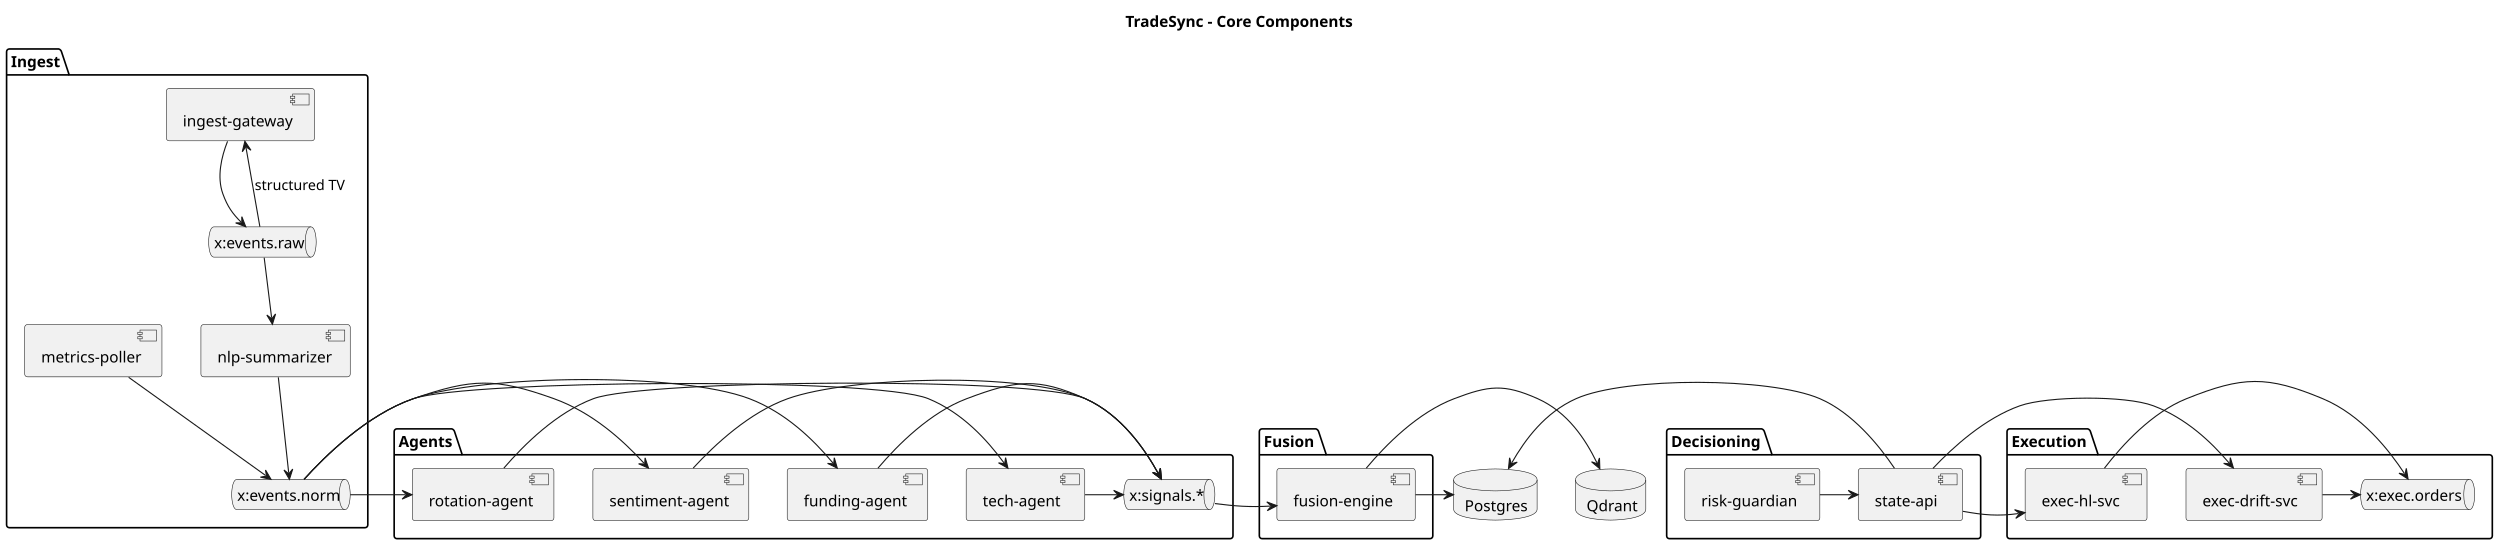
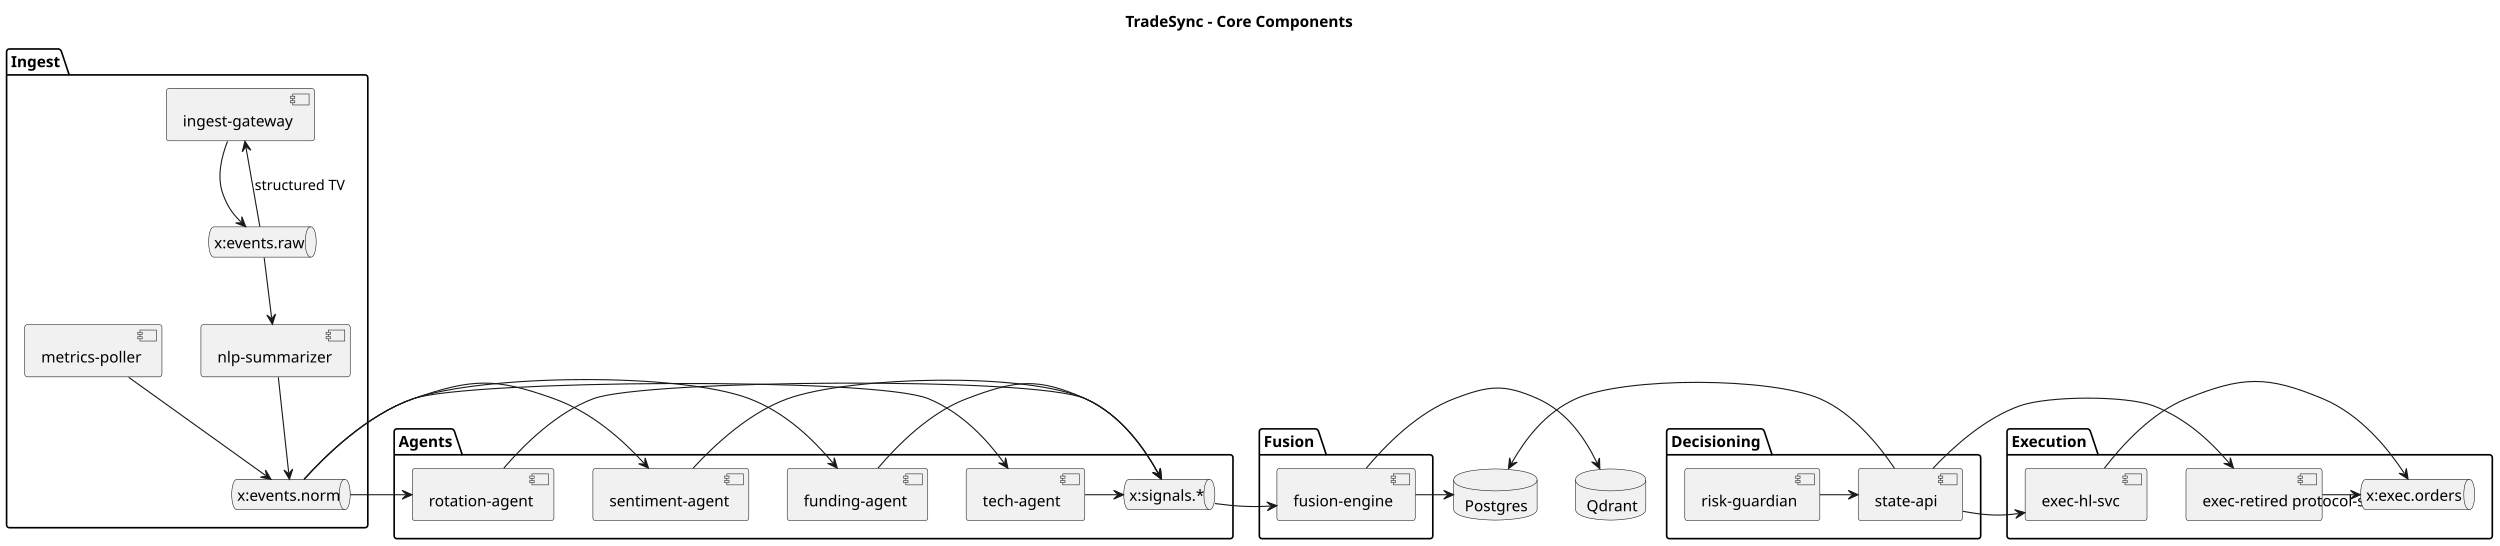
<svg xmlns="http://www.w3.org/2000/svg" contentStyleType="text/css" height="497px" preserveAspectRatio="none" style="width:2277px;height:497px;background:#FFFFFF;" version="1.1" viewBox="0 0 2277 497" width="2277px" zoomAndPan="magnify">
  <defs />
  <g>
    <text fill="#000000" font-family="sans-serif" font-size="14" font-weight="bold" lengthAdjust="spacing" textLength="213" x="1025" y="24.533">TradeSync - Core Components</text>
    <g id="cluster_Ingest">
      <path d="M8.5,44.609 L53.5,44.609 A3.75,3.75 0 0 1 56,47.109 L63,68.219 L332.5,68.219 A2.5,2.5 0 0 1 335,70.719 L335,478.109 A2.5,2.5 0 0 1 332.5,480.609 L8.5,480.609 A2.5,2.5 0 0 1 6,478.109 L6,47.109 A2.5,2.5 0 0 1 8.5,44.609 " fill="none" style="stroke:#000000;stroke-width:1.5;" />
      <line style="stroke:#000000;stroke-width:1.5;" x1="6" x2="63" y1="68.219" y2="68.219" />
      <text fill="#000000" font-family="sans-serif" font-size="14" font-weight="bold" lengthAdjust="spacing" textLength="44" x="10" y="61.143">Ingest</text>
    </g>
    <g id="cluster_Agents">
      <path d="M361.5,390.609 L411.5,390.609 A3.75,3.75 0 0 1 414,393.109 L421,414.219 L1120.5,414.219 A2.5,2.5 0 0 1 1123,416.719 L1123,488.109 A2.5,2.5 0 0 1 1120.5,490.609 L361.5,490.609 A2.5,2.5 0 0 1 359,488.109 L359,393.109 A2.5,2.5 0 0 1 361.5,390.609 " fill="none" style="stroke:#000000;stroke-width:1.5;" />
      <line style="stroke:#000000;stroke-width:1.5;" x1="359" x2="421" y1="414.219" y2="414.219" />
      <text fill="#000000" font-family="sans-serif" font-size="14" font-weight="bold" lengthAdjust="spacing" textLength="49" x="363" y="407.143">Agents</text>
    </g>
    <g id="cluster_Fusion">
      <path d="M1149.5,390.609 L1198.5,390.609 A3.75,3.75 0 0 1 1201,393.109 L1208,414.219 L1302.5,414.219 A2.5,2.5 0 0 1 1305,416.719 L1305,488.109 A2.5,2.5 0 0 1 1302.5,490.609 L1149.5,490.609 A2.5,2.5 0 0 1 1147,488.109 L1147,393.109 A2.5,2.5 0 0 1 1149.5,390.609 " fill="none" style="stroke:#000000;stroke-width:1.5;" />
      <line style="stroke:#000000;stroke-width:1.5;" x1="1147" x2="1208" y1="414.219" y2="414.219" />
      <text fill="#000000" font-family="sans-serif" font-size="14" font-weight="bold" lengthAdjust="spacing" textLength="48" x="1151" y="407.143">Fusion</text>
    </g>
    <g id="cluster_Decisioning">
      <path d="M1520.5,390.609 L1604.5,390.609 A3.75,3.75 0 0 1 1607,393.109 L1614,414.219 L1801.5,414.219 A2.5,2.5 0 0 1 1804,416.719 L1804,488.109 A2.5,2.5 0 0 1 1801.5,490.609 L1520.5,490.609 A2.5,2.5 0 0 1 1518,488.109 L1518,393.109 A2.5,2.5 0 0 1 1520.5,390.609 " fill="none" style="stroke:#000000;stroke-width:1.5;" />
      <line style="stroke:#000000;stroke-width:1.5;" x1="1518" x2="1614" y1="414.219" y2="414.219" />
      <text fill="#000000" font-family="sans-serif" font-size="14" font-weight="bold" lengthAdjust="spacing" textLength="83" x="1522" y="407.143">Decisioning</text>
    </g>
    <g id="cluster_Execution">
      <path d="M1830.5,390.609 L1901.5,390.609 A3.75,3.75 0 0 1 1904,393.109 L1911,414.219 L2267.5,414.219 A2.5,2.5 0 0 1 2270,416.719 L2270,488.109 A2.5,2.5 0 0 1 2267.5,490.609 L1830.5,490.609 A2.5,2.5 0 0 1 1828,488.109 L1828,393.109 A2.5,2.5 0 0 1 1830.5,390.609 " fill="none" style="stroke:#000000;stroke-width:1.5;" />
      <line style="stroke:#000000;stroke-width:1.5;" x1="1828" x2="1911" y1="414.219" y2="414.219" />
      <text fill="#000000" font-family="sans-serif" font-size="14" font-weight="bold" lengthAdjust="spacing" textLength="70" x="1832" y="407.143">Execution</text>
    </g>
    <g id="elem_ingest-gateway">
      <rect fill="#F1F1F1" height="47.609" rx="2.5" ry="2.5" style="stroke:#181818;stroke-width:0.5;" width="135" x="151.5" y="80.609" />
      <rect fill="#F1F1F1" height="10" style="stroke:#181818;stroke-width:0.5;" width="15" x="266.5" y="85.609" />
      <rect fill="#F1F1F1" height="2" style="stroke:#181818;stroke-width:0.5;" width="4" x="264.5" y="87.609" />
      <rect fill="#F1F1F1" height="2" style="stroke:#181818;stroke-width:0.5;" width="4" x="264.5" y="91.609" />
      <text fill="#000000" font-family="sans-serif" font-size="14" lengthAdjust="spacing" textLength="95" x="166.5" y="115.143">ingest-gateway</text>
    </g>
    <g id="elem_x:events.raw">
      <path d="M195,206.609 L283,206.609 C288,206.609 288,220.414 288,220.414 C288,220.414 288,234.219 283,234.219 L195,234.219 C190,234.219 190,220.414 190,220.414 C190,220.414 190,206.609 195,206.609 " fill="#F1F1F1" style="stroke:#181818;stroke-width:0.5;" />
      <path d="M283,206.609 C278,206.609 278,220.414 278,220.414 C278,234.219 283,234.219 283,234.219 " fill="none" style="stroke:#181818;stroke-width:0.5;" />
      <text fill="#000000" font-family="sans-serif" font-size="14" lengthAdjust="spacing" textLength="78" x="195" y="226.143">x:events.raw</text>
    </g>
    <g id="elem_nlp-summarizer">
      <rect fill="#F1F1F1" height="47.609" rx="2.5" ry="2.5" style="stroke:#181818;stroke-width:0.5;" width="136" x="183" y="295.609" />
      <rect fill="#F1F1F1" height="10" style="stroke:#181818;stroke-width:0.5;" width="15" x="299" y="300.609" />
      <rect fill="#F1F1F1" height="2" style="stroke:#181818;stroke-width:0.5;" width="4" x="297" y="302.609" />
      <rect fill="#F1F1F1" height="2" style="stroke:#181818;stroke-width:0.5;" width="4" x="297" y="306.609" />
      <text fill="#000000" font-family="sans-serif" font-size="14" lengthAdjust="spacing" textLength="96" x="198" y="330.143">nlp-summarizer</text>
    </g>
    <g id="elem_metrics-poller">
      <rect fill="#F1F1F1" height="47.609" rx="2.5" ry="2.5" style="stroke:#181818;stroke-width:0.5;" width="125" x="22.5" y="295.609" />
      <rect fill="#F1F1F1" height="10" style="stroke:#181818;stroke-width:0.5;" width="15" x="127.5" y="300.609" />
      <rect fill="#F1F1F1" height="2" style="stroke:#181818;stroke-width:0.5;" width="4" x="125.5" y="302.609" />
      <rect fill="#F1F1F1" height="2" style="stroke:#181818;stroke-width:0.5;" width="4" x="125.5" y="306.609" />
      <text fill="#000000" font-family="sans-serif" font-size="14" lengthAdjust="spacing" textLength="85" x="37.5" y="330.143">metrics-poller</text>
    </g>
    <g id="elem_x:events.norm">
      <path d="M216,436.609 L314,436.609 C319,436.609 319,450.414 319,450.414 C319,450.414 319,464.219 314,464.219 L216,464.219 C211,464.219 211,450.414 211,450.414 C211,450.414 211,436.609 216,436.609 " fill="#F1F1F1" style="stroke:#181818;stroke-width:0.5;" />
      <path d="M314,436.609 C309,436.609 309,450.414 309,450.414 C309,464.219 314,464.219 314,464.219 " fill="none" style="stroke:#181818;stroke-width:0.5;" />
      <text fill="#000000" font-family="sans-serif" font-size="14" lengthAdjust="spacing" textLength="88" x="216" y="456.143">x:events.norm</text>
    </g>
    <g id="elem_tech-agent">
      <rect fill="#F1F1F1" height="47.609" rx="2.5" ry="2.5" style="stroke:#181818;stroke-width:0.5;" width="108" x="880" y="426.609" />
      <rect fill="#F1F1F1" height="10" style="stroke:#181818;stroke-width:0.5;" width="15" x="968" y="431.609" />
      <rect fill="#F1F1F1" height="2" style="stroke:#181818;stroke-width:0.5;" width="4" x="966" y="433.609" />
      <rect fill="#F1F1F1" height="2" style="stroke:#181818;stroke-width:0.5;" width="4" x="966" y="437.609" />
      <text fill="#000000" font-family="sans-serif" font-size="14" lengthAdjust="spacing" textLength="68" x="895" y="461.143">tech-agent</text>
    </g>
    <g id="elem_funding-agent">
      <rect fill="#F1F1F1" height="47.609" rx="2.5" ry="2.5" style="stroke:#181818;stroke-width:0.5;" width="128" x="717" y="426.609" />
      <rect fill="#F1F1F1" height="10" style="stroke:#181818;stroke-width:0.5;" width="15" x="825" y="431.609" />
      <rect fill="#F1F1F1" height="2" style="stroke:#181818;stroke-width:0.5;" width="4" x="823" y="433.609" />
      <rect fill="#F1F1F1" height="2" style="stroke:#181818;stroke-width:0.5;" width="4" x="823" y="437.609" />
      <text fill="#000000" font-family="sans-serif" font-size="14" lengthAdjust="spacing" textLength="88" x="732" y="461.143">funding-agent</text>
    </g>
    <g id="elem_sentiment-agent">
      <rect fill="#F1F1F1" height="47.609" rx="2.5" ry="2.5" style="stroke:#181818;stroke-width:0.5;" width="142" x="540" y="426.609" />
      <rect fill="#F1F1F1" height="10" style="stroke:#181818;stroke-width:0.5;" width="15" x="662" y="431.609" />
      <rect fill="#F1F1F1" height="2" style="stroke:#181818;stroke-width:0.5;" width="4" x="660" y="433.609" />
      <rect fill="#F1F1F1" height="2" style="stroke:#181818;stroke-width:0.5;" width="4" x="660" y="437.609" />
      <text fill="#000000" font-family="sans-serif" font-size="14" lengthAdjust="spacing" textLength="102" x="555" y="461.143">sentiment-agent</text>
    </g>
    <g id="elem_rotation-agent">
      <rect fill="#F1F1F1" height="47.609" rx="2.5" ry="2.5" style="stroke:#181818;stroke-width:0.5;" width="129" x="375.5" y="426.609" />
      <rect fill="#F1F1F1" height="10" style="stroke:#181818;stroke-width:0.5;" width="15" x="484.5" y="431.609" />
      <rect fill="#F1F1F1" height="2" style="stroke:#181818;stroke-width:0.5;" width="4" x="482.5" y="433.609" />
      <rect fill="#F1F1F1" height="2" style="stroke:#181818;stroke-width:0.5;" width="4" x="482.5" y="437.609" />
      <text fill="#000000" font-family="sans-serif" font-size="14" lengthAdjust="spacing" textLength="89" x="390.5" y="461.143">rotation-agent</text>
    </g>
    <g id="elem_x:signals.*">
      <path d="M1028.5,436.609 L1101.5,436.609 C1106.5,436.609 1106.5,450.414 1106.5,450.414 C1106.5,450.414 1106.5,464.219 1101.5,464.219 L1028.5,464.219 C1023.5,464.219 1023.5,450.414 1023.5,450.414 C1023.5,450.414 1023.5,436.609 1028.5,436.609 " fill="#F1F1F1" style="stroke:#181818;stroke-width:0.5;" />
      <path d="M1101.5,436.609 C1096.5,436.609 1096.5,450.414 1096.5,450.414 C1096.5,464.219 1101.5,464.219 1101.5,464.219 " fill="none" style="stroke:#181818;stroke-width:0.5;" />
      <text fill="#000000" font-family="sans-serif" font-size="14" lengthAdjust="spacing" textLength="63" x="1028.5" y="456.143">x:signals.*</text>
    </g>
    <g id="elem_fusion-engine">
      <rect fill="#F1F1F1" height="47.609" rx="2.5" ry="2.5" style="stroke:#181818;stroke-width:0.5;" width="126" x="1163" y="426.609" />
      <rect fill="#F1F1F1" height="10" style="stroke:#181818;stroke-width:0.5;" width="15" x="1269" y="431.609" />
      <rect fill="#F1F1F1" height="2" style="stroke:#181818;stroke-width:0.5;" width="4" x="1267" y="433.609" />
      <rect fill="#F1F1F1" height="2" style="stroke:#181818;stroke-width:0.5;" width="4" x="1267" y="437.609" />
      <text fill="#000000" font-family="sans-serif" font-size="14" lengthAdjust="spacing" textLength="86" x="1178" y="461.143">fusion-engine</text>
    </g>
    <g id="elem_risk-guardian">
      <rect fill="#F1F1F1" height="47.609" rx="2.5" ry="2.5" style="stroke:#181818;stroke-width:0.5;" width="123" x="1534.5" y="426.609" />
      <rect fill="#F1F1F1" height="10" style="stroke:#181818;stroke-width:0.5;" width="15" x="1637.5" y="431.609" />
      <rect fill="#F1F1F1" height="2" style="stroke:#181818;stroke-width:0.5;" width="4" x="1635.5" y="433.609" />
      <rect fill="#F1F1F1" height="2" style="stroke:#181818;stroke-width:0.5;" width="4" x="1635.5" y="437.609" />
      <text fill="#000000" font-family="sans-serif" font-size="14" lengthAdjust="spacing" textLength="83" x="1549.5" y="461.143">risk-guardian</text>
    </g>
    <g id="elem_state-api">
      <rect fill="#F1F1F1" height="47.609" rx="2.5" ry="2.5" style="stroke:#181818;stroke-width:0.5;" width="95" x="1692.5" y="426.609" />
      <rect fill="#F1F1F1" height="10" style="stroke:#181818;stroke-width:0.5;" width="15" x="1767.5" y="431.609" />
      <rect fill="#F1F1F1" height="2" style="stroke:#181818;stroke-width:0.5;" width="4" x="1765.5" y="433.609" />
      <rect fill="#F1F1F1" height="2" style="stroke:#181818;stroke-width:0.5;" width="4" x="1765.5" y="437.609" />
      <text fill="#000000" font-family="sans-serif" font-size="14" lengthAdjust="spacing" textLength="55" x="1707.5" y="461.143">state-api</text>
    </g>
-     <g id="elem_exec-drift-svc">
+     <g id="elem_exec-retired protocol-svc">
      <rect fill="#F1F1F1" height="47.609" rx="2.5" ry="2.5" style="stroke:#181818;stroke-width:0.5;" width="124" x="1991" y="426.609" />
      <rect fill="#F1F1F1" height="10" style="stroke:#181818;stroke-width:0.5;" width="15" x="2095" y="431.609" />
      <rect fill="#F1F1F1" height="2" style="stroke:#181818;stroke-width:0.5;" width="4" x="2093" y="433.609" />
      <rect fill="#F1F1F1" height="2" style="stroke:#181818;stroke-width:0.5;" width="4" x="2093" y="437.609" />
-       <text fill="#000000" font-family="sans-serif" font-size="14" lengthAdjust="spacing" textLength="84" x="2006" y="461.143">exec-drift-svc</text>
+       <text fill="#000000" font-family="sans-serif" font-size="14" lengthAdjust="spacing" textLength="84" x="2006" y="461.143">exec-retired protocol-svc</text>
    </g>
    <g id="elem_exec-hl-svc">
      <rect fill="#F1F1F1" height="47.609" rx="2.5" ry="2.5" style="stroke:#181818;stroke-width:0.5;" width="111" x="1844.5" y="426.609" />
      <rect fill="#F1F1F1" height="10" style="stroke:#181818;stroke-width:0.5;" width="15" x="1935.5" y="431.609" />
      <rect fill="#F1F1F1" height="2" style="stroke:#181818;stroke-width:0.5;" width="4" x="1933.5" y="433.609" />
      <rect fill="#F1F1F1" height="2" style="stroke:#181818;stroke-width:0.5;" width="4" x="1933.5" y="437.609" />
      <text fill="#000000" font-family="sans-serif" font-size="14" lengthAdjust="spacing" textLength="71" x="1859.5" y="461.143">exec-hl-svc</text>
    </g>
    <g id="elem_x:exec.orders">
      <path d="M2155,436.609 L2249,436.609 C2254,436.609 2254,450.414 2254,450.414 C2254,450.414 2254,464.219 2249,464.219 L2155,464.219 C2150,464.219 2150,450.414 2150,450.414 C2150,450.414 2150,436.609 2155,436.609 " fill="#F1F1F1" style="stroke:#181818;stroke-width:0.5;" />
      <path d="M2249,436.609 C2244,436.609 2244,450.414 2244,450.414 C2244,464.219 2249,464.219 2249,464.219 " fill="none" style="stroke:#181818;stroke-width:0.5;" />
      <text fill="#000000" font-family="sans-serif" font-size="14" lengthAdjust="spacing" textLength="84" x="2155" y="456.143">x:exec.orders</text>
    </g>
    <g id="elem_Postgres">
      <path d="M1324,437.109 C1324,427.109 1362,427.109 1362,427.109 C1362,427.109 1400,427.109 1400,437.109 L1400,463.719 C1400,473.719 1362,473.719 1362,473.719 C1362,473.719 1324,473.719 1324,463.719 L1324,437.109 " fill="#F1F1F1" style="stroke:#181818;stroke-width:0.5;" />
      <path d="M1324,437.109 C1324,447.109 1362,447.109 1362,447.109 C1362,447.109 1400,447.109 1400,437.109 " fill="none" style="stroke:#181818;stroke-width:0.5;" />
      <text fill="#000000" font-family="sans-serif" font-size="14" lengthAdjust="spacing" textLength="56" x="1334" y="465.643">Postgres</text>
    </g>
    <g id="elem_Qdrant">
      <path d="M1435,437.109 C1435,427.109 1467,427.109 1467,427.109 C1467,427.109 1499,427.109 1499,437.109 L1499,463.719 C1499,473.719 1467,473.719 1467,473.719 C1467,473.719 1435,473.719 1435,463.719 L1435,437.109 " fill="#F1F1F1" style="stroke:#181818;stroke-width:0.5;" />
      <path d="M1435,437.109 C1435,447.109 1467,447.109 1467,447.109 C1467,447.109 1499,447.109 1499,437.109 " fill="none" style="stroke:#181818;stroke-width:0.5;" />
      <text fill="#000000" font-family="sans-serif" font-size="14" lengthAdjust="spacing" textLength="44" x="1445" y="465.643">Qdrant</text>
    </g>
    <g id="link_ingest-gateway_x:events.raw">
      <path d="M207.24,128.729 C201.67,142.829 197.35,161.049 203,176.609 C207.19,188.139 211.724,194.51 219.564,202.3 " fill="none" id="ingest-gateway-to-x:events.raw" style="stroke:#181818;stroke-width:1.0;" />
      <polygon fill="#181818" points="223.82,206.529,220.255,197.348,220.273,203.005,214.616,203.023,223.82,206.529" style="stroke:#181818;stroke-width:1.0;" />
    </g>
    <g id="link_x:events.raw_ingest-gateway">
      <path d="M236.7,206.519 C233.37,187.539 228.197,158.009 224.087,134.589 " fill="none" id="x:events.raw-to-ingest-gateway" style="stroke:#181818;stroke-width:1.0;" />
      <polygon fill="#181818" points="223.05,128.679,220.666,138.235,223.914,133.604,228.545,136.852,223.05,128.679" style="stroke:#181818;stroke-width:1.0;" />
      <text fill="#000000" font-family="sans-serif" font-size="13" lengthAdjust="spacing" textLength="78" x="232" y="173.105">structured TV</text>
    </g>
    <g id="link_nlp-summarizer_x:events.norm">
      <path d="M253.5,343.669 C256.44,370.779 260.571,408.845 262.941,430.615 " fill="none" id="nlp-summarizer-to-x:events.norm" style="stroke:#181818;stroke-width:1.0;" />
      <polygon fill="#181818" points="263.59,436.579,266.592,427.199,263.049,431.609,258.639,428.065,263.59,436.579" style="stroke:#181818;stroke-width:1.0;" />
    </g>
    <g id="link_metrics-poller_x:events.norm">
      <path d="M117.18,343.669 C155,370.779 211.563,411.315 241.943,433.084 " fill="none" id="metrics-poller-to-x:events.norm" style="stroke:#181818;stroke-width:1.0;" />
      <polygon fill="#181818" points="246.82,436.579,241.834,428.086,242.756,433.667,237.174,434.589,246.82,436.579" style="stroke:#181818;stroke-width:1.0;" />
    </g>
    <g id="link_x:events.raw_nlp-summarizer">
      <path d="M240.62,234.689 C242.54,250.209 245.033,270.395 247.383,289.385 " fill="none" id="x:events.raw-to-nlp-summarizer" style="stroke:#181818;stroke-width:1.0;" />
      <polygon fill="#181818" points="248.12,295.339,250.984,285.916,247.506,290.377,243.045,286.899,248.12,295.339" style="stroke:#181818;stroke-width:1.0;" />
    </g>
    <g id="link_x:events.norm_tech-agent">
      <path d="M276.95,436.569 C295.67,415.789 334.17,377.739 376.5,363.109 C425.75,346.089 797.3,343.299 845.5,363.109 C876.48,375.839 898.832,400.398 914.452,421.608 " fill="none" id="x:events.norm-to-tech-agent" style="stroke:#181818;stroke-width:1.0;" />
      <polygon fill="#181818" points="918.01,426.439,915.894,416.82,915.045,422.413,909.452,421.565,918.01,426.439" style="stroke:#181818;stroke-width:1.0;" />
    </g>
    <g id="link_x:events.norm_funding-agent">
      <path d="M276.95,436.569 C295.67,415.789 334.17,377.739 376.5,363.109 C440.77,340.899 618.94,338.949 682.5,363.109 C715.64,375.699 740.906,400.521 758.726,421.781 " fill="none" id="x:events.norm-to-funding-agent" style="stroke:#181818;stroke-width:1.0;" />
      <polygon fill="#181818" points="762.58,426.379,759.864,416.912,759.368,422.547,753.733,422.051,762.58,426.379" style="stroke:#181818;stroke-width:1.0;" />
    </g>
    <g id="link_x:events.norm_sentiment-agent">
      <path d="M276.95,436.569 C295.67,415.789 334.17,377.739 376.5,363.109 C430.27,344.529 450.94,343.929 504.5,363.109 C539.42,375.619 567.042,400.63 586.592,421.92 " fill="none" id="x:events.norm-to-sentiment-agent" style="stroke:#181818;stroke-width:1.0;" />
      <polygon fill="#181818" points="590.65,426.339,587.509,417.005,587.268,422.656,581.616,422.416,590.65,426.339" style="stroke:#181818;stroke-width:1.0;" />
    </g>
    <g id="link_x:events.norm_rotation-agent">
      <path d="M319,450.609 C337.75,450.609 350.5,450.609 369.25,450.609 " fill="none" id="x:events.norm-to-rotation-agent" style="stroke:#181818;stroke-width:1.0;" />
      <polygon fill="#181818" points="375.25,450.609,366.25,446.609,370.25,450.609,366.25,454.609,375.25,450.609" style="stroke:#181818;stroke-width:1.0;" />
    </g>
    <g id="link_tech-agent_x:signals.*">
      <path d="M988.24,450.609 C999.94,450.609 1005.63,450.609 1017.32,450.609 " fill="none" id="tech-agent-to-x:signals.*" style="stroke:#181818;stroke-width:1.0;" />
      <polygon fill="#181818" points="1023.32,450.609,1014.32,446.609,1018.32,450.609,1014.32,454.609,1023.32,450.609" style="stroke:#181818;stroke-width:1.0;" />
    </g>
    <g id="link_funding-agent_x:signals.*">
      <path d="M799.66,426.369 C817.7,405.119 847.14,375.689 880.5,363.109 C925.41,346.169 944.67,343.549 988.5,363.109 C1021.85,377.989 1043.378,410.318 1054.838,431.058 " fill="none" id="funding-agent-to-x:signals.*" style="stroke:#181818;stroke-width:1.0;" />
      <polygon fill="#181818" points="1057.74,436.309,1056.888,426.497,1055.322,431.933,1049.886,430.366,1057.74,436.309" style="stroke:#181818;stroke-width:1.0;" />
    </g>
    <g id="link_sentiment-agent_x:signals.*">
      <path d="M631.35,426.339 C650.9,405.049 682.58,375.619 717.5,363.109 C774.2,342.809 933.5,338.569 988.5,363.109 C1021.85,377.989 1043.378,410.318 1054.838,431.058 " fill="none" id="sentiment-agent-to-x:signals.*" style="stroke:#181818;stroke-width:1.0;" />
      <polygon fill="#181818" points="1057.74,436.309,1056.888,426.497,1055.322,431.933,1049.886,430.366,1057.74,436.309" style="stroke:#181818;stroke-width:1.0;" />
    </g>
    <g id="link_rotation-agent_x:signals.*">
      <path d="M458.9,426.369 C477.16,405.109 506.92,375.679 540.5,363.109 C587.12,345.659 943.04,342.829 988.5,363.109 C1021.85,377.989 1043.378,410.318 1054.838,431.058 " fill="none" id="rotation-agent-to-x:signals.*" style="stroke:#181818;stroke-width:1.0;" />
      <polygon fill="#181818" points="1057.74,436.309,1056.888,426.497,1055.322,431.933,1049.886,430.366,1057.74,436.309" style="stroke:#181818;stroke-width:1.0;" />
    </g>
    <g id="link_x:signals.*_fusion-engine">
      <path d="M1106.51,458.649 C1125.33,461.029 1138.17,462.02 1157,460.95 " fill="none" id="x:signals.*-to-fusion-engine" style="stroke:#181818;stroke-width:1.0;" />
      <polygon fill="#181818" points="1162.99,460.609,1153.778,457.126,1157.998,460.893,1154.231,465.113,1162.99,460.609" style="stroke:#181818;stroke-width:1.0;" />
    </g>
    <g id="link_fusion-engine_Postgres">
      <path d="M1289.22,450.609 C1300.78,450.609 1306.34,450.609 1317.9,450.609 " fill="none" id="fusion-engine-to-Postgres" style="stroke:#181818;stroke-width:1.0;" />
      <polygon fill="#181818" points="1323.9,450.609,1314.9,446.609,1318.9,450.609,1314.9,454.609,1323.9,450.609" style="stroke:#181818;stroke-width:1.0;" />
    </g>
    <g id="link_fusion-engine_Qdrant">
      <path d="M1244.42,426.379 C1262.24,405.119 1291.36,375.699 1324.5,363.109 C1356.07,351.109 1369.65,349.349 1400.5,363.109 C1427.86,375.319 1444.044,400.065 1454.504,421.555 " fill="none" id="fusion-engine-to-Qdrant" style="stroke:#181818;stroke-width:1.0;" />
      <polygon fill="#181818" points="1457.13,426.949,1456.788,417.106,1454.942,422.454,1449.595,420.608,1457.13,426.949" style="stroke:#181818;stroke-width:1.0;" />
    </g>
    <g id="link_state-api_Postgres">
      <path d="M1725.48,426.489 C1711.19,405.299 1687.21,375.929 1657.5,363.109 C1612.2,343.559 1480.55,343.009 1435.5,363.109 C1407.24,375.719 1389.107,400.24 1376.927,421.55 " fill="none" id="state-api-to-Postgres" style="stroke:#181818;stroke-width:1.0;" />
      <polygon fill="#181818" points="1373.95,426.759,1381.889,420.93,1376.431,422.418,1374.943,416.961,1373.95,426.759" style="stroke:#181818;stroke-width:1.0;" />
    </g>
    <g id="link_risk-guardian_state-api">
      <path d="M1657.59,450.609 C1669.18,450.609 1674.77,450.609 1686.36,450.609 " fill="none" id="risk-guardian-to-state-api" style="stroke:#181818;stroke-width:1.0;" />
      <polygon fill="#181818" points="1692.36,450.609,1683.36,446.609,1687.36,450.609,1683.36,454.609,1692.36,450.609" style="stroke:#181818;stroke-width:1.0;" />
    </g>
-     <g id="link_state-api_exec-drift-svc">
-       <path d="M1760.53,426.589 C1778.96,407.029 1807.94,380.879 1839.67,369.609 C1865.14,360.559 1936.05,360.039 1961.33,369.609 C1991.13,380.889 2013.575,402.204 2030.285,421.694 " fill="none" id="state-api-to-exec-drift-svc" style="stroke:#181818;stroke-width:1.0;" />
+     <g id="link_state-api_exec-retired protocol-svc">
+       <path d="M1760.53,426.589 C1778.96,407.029 1807.94,380.879 1839.67,369.609 C1865.14,360.559 1936.05,360.039 1961.33,369.609 C1991.13,380.889 2013.575,402.204 2030.285,421.694 " fill="none" id="state-api-to-exec-retired protocol-svc" style="stroke:#181818;stroke-width:1.0;" />
      <polygon fill="#181818" points="2034.19,426.249,2031.369,416.813,2030.936,422.454,2025.295,422.02,2034.19,426.249" style="stroke:#181818;stroke-width:1.0;" />
    </g>
    <g id="link_state-api_exec-hl-svc">
      <path d="M1787.81,465.699 C1806.66,469.109 1819.555,470.333 1838.396,467.753 " fill="none" id="state-api-to-exec-hl-svc" style="stroke:#181818;stroke-width:1.0;" />
      <polygon fill="#181818" points="1844.34,466.939,1834.88,464.197,1839.386,467.618,1835.966,472.123,1844.34,466.939" style="stroke:#181818;stroke-width:1.0;" />
    </g>
-     <g id="link_exec-drift-svc_x:exec.orders">
-       <path d="M2115.28,450.609 C2126.8,450.609 2132.31,450.609 2143.83,450.609 " fill="none" id="exec-drift-svc-to-x:exec.orders" style="stroke:#181818;stroke-width:1.0;" />
+     <g id="link_exec-retired protocol-svc_x:exec.orders">
+       <path d="M2115.28,450.609 C2126.8,450.609 2132.31,450.609 2143.83,450.609 " fill="none" id="exec-retired protocol-svc-to-x:exec.orders" style="stroke:#181818;stroke-width:1.0;" />
      <polygon fill="#181818" points="2149.83,450.609,2140.83,446.609,2144.83,450.609,2140.83,454.609,2149.83,450.609" style="stroke:#181818;stroke-width:1.0;" />
    </g>
    <g id="link_exec-hl-svc_x:exec.orders">
      <path d="M1916.72,426.419 C1933.01,405.199 1959.88,375.799 1991.5,363.109 C2042.65,342.589 2064.64,341.869 2115.5,363.109 C2151.18,378.009 2176.358,410.563 2189.968,431.303 " fill="none" id="exec-hl-svc-to-x:exec.orders" style="stroke:#181818;stroke-width:1.0;" />
      <polygon fill="#181818" points="2193.26,436.319,2191.666,426.6,2190.517,432.139,2184.978,430.989,2193.26,436.319" style="stroke:#181818;stroke-width:1.0;" />
    </g>
  </g>
</svg>
